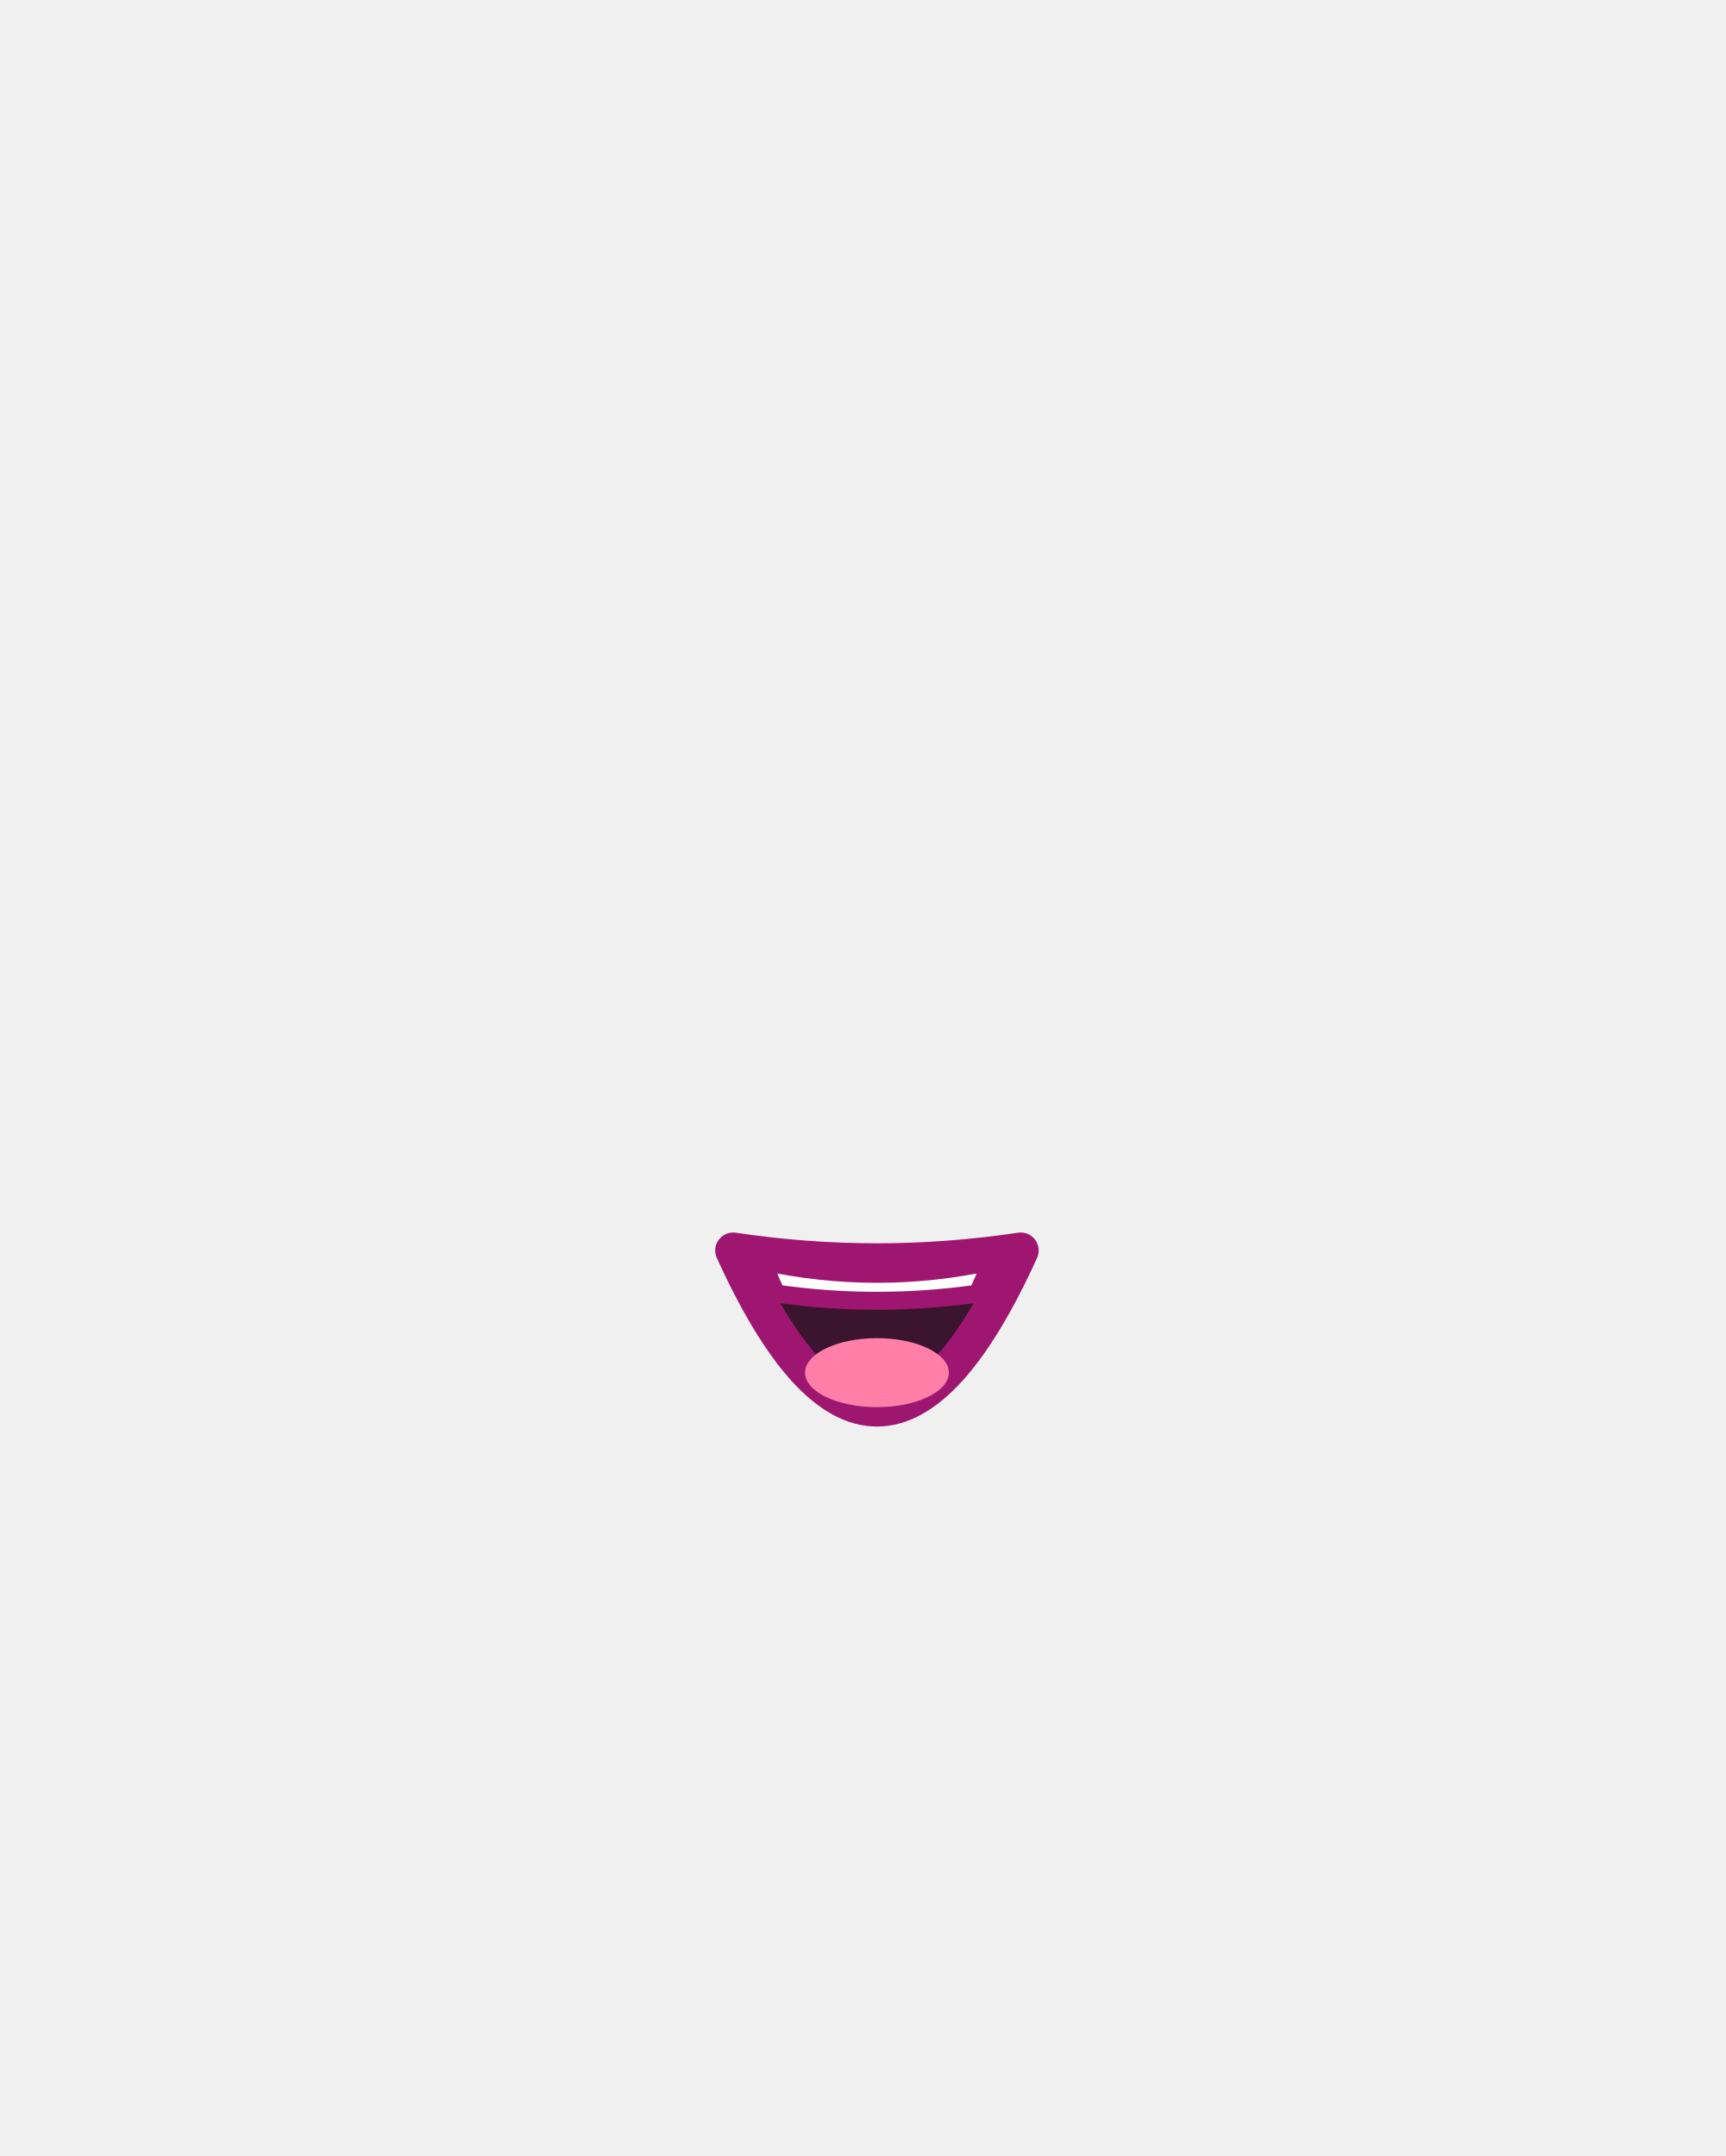
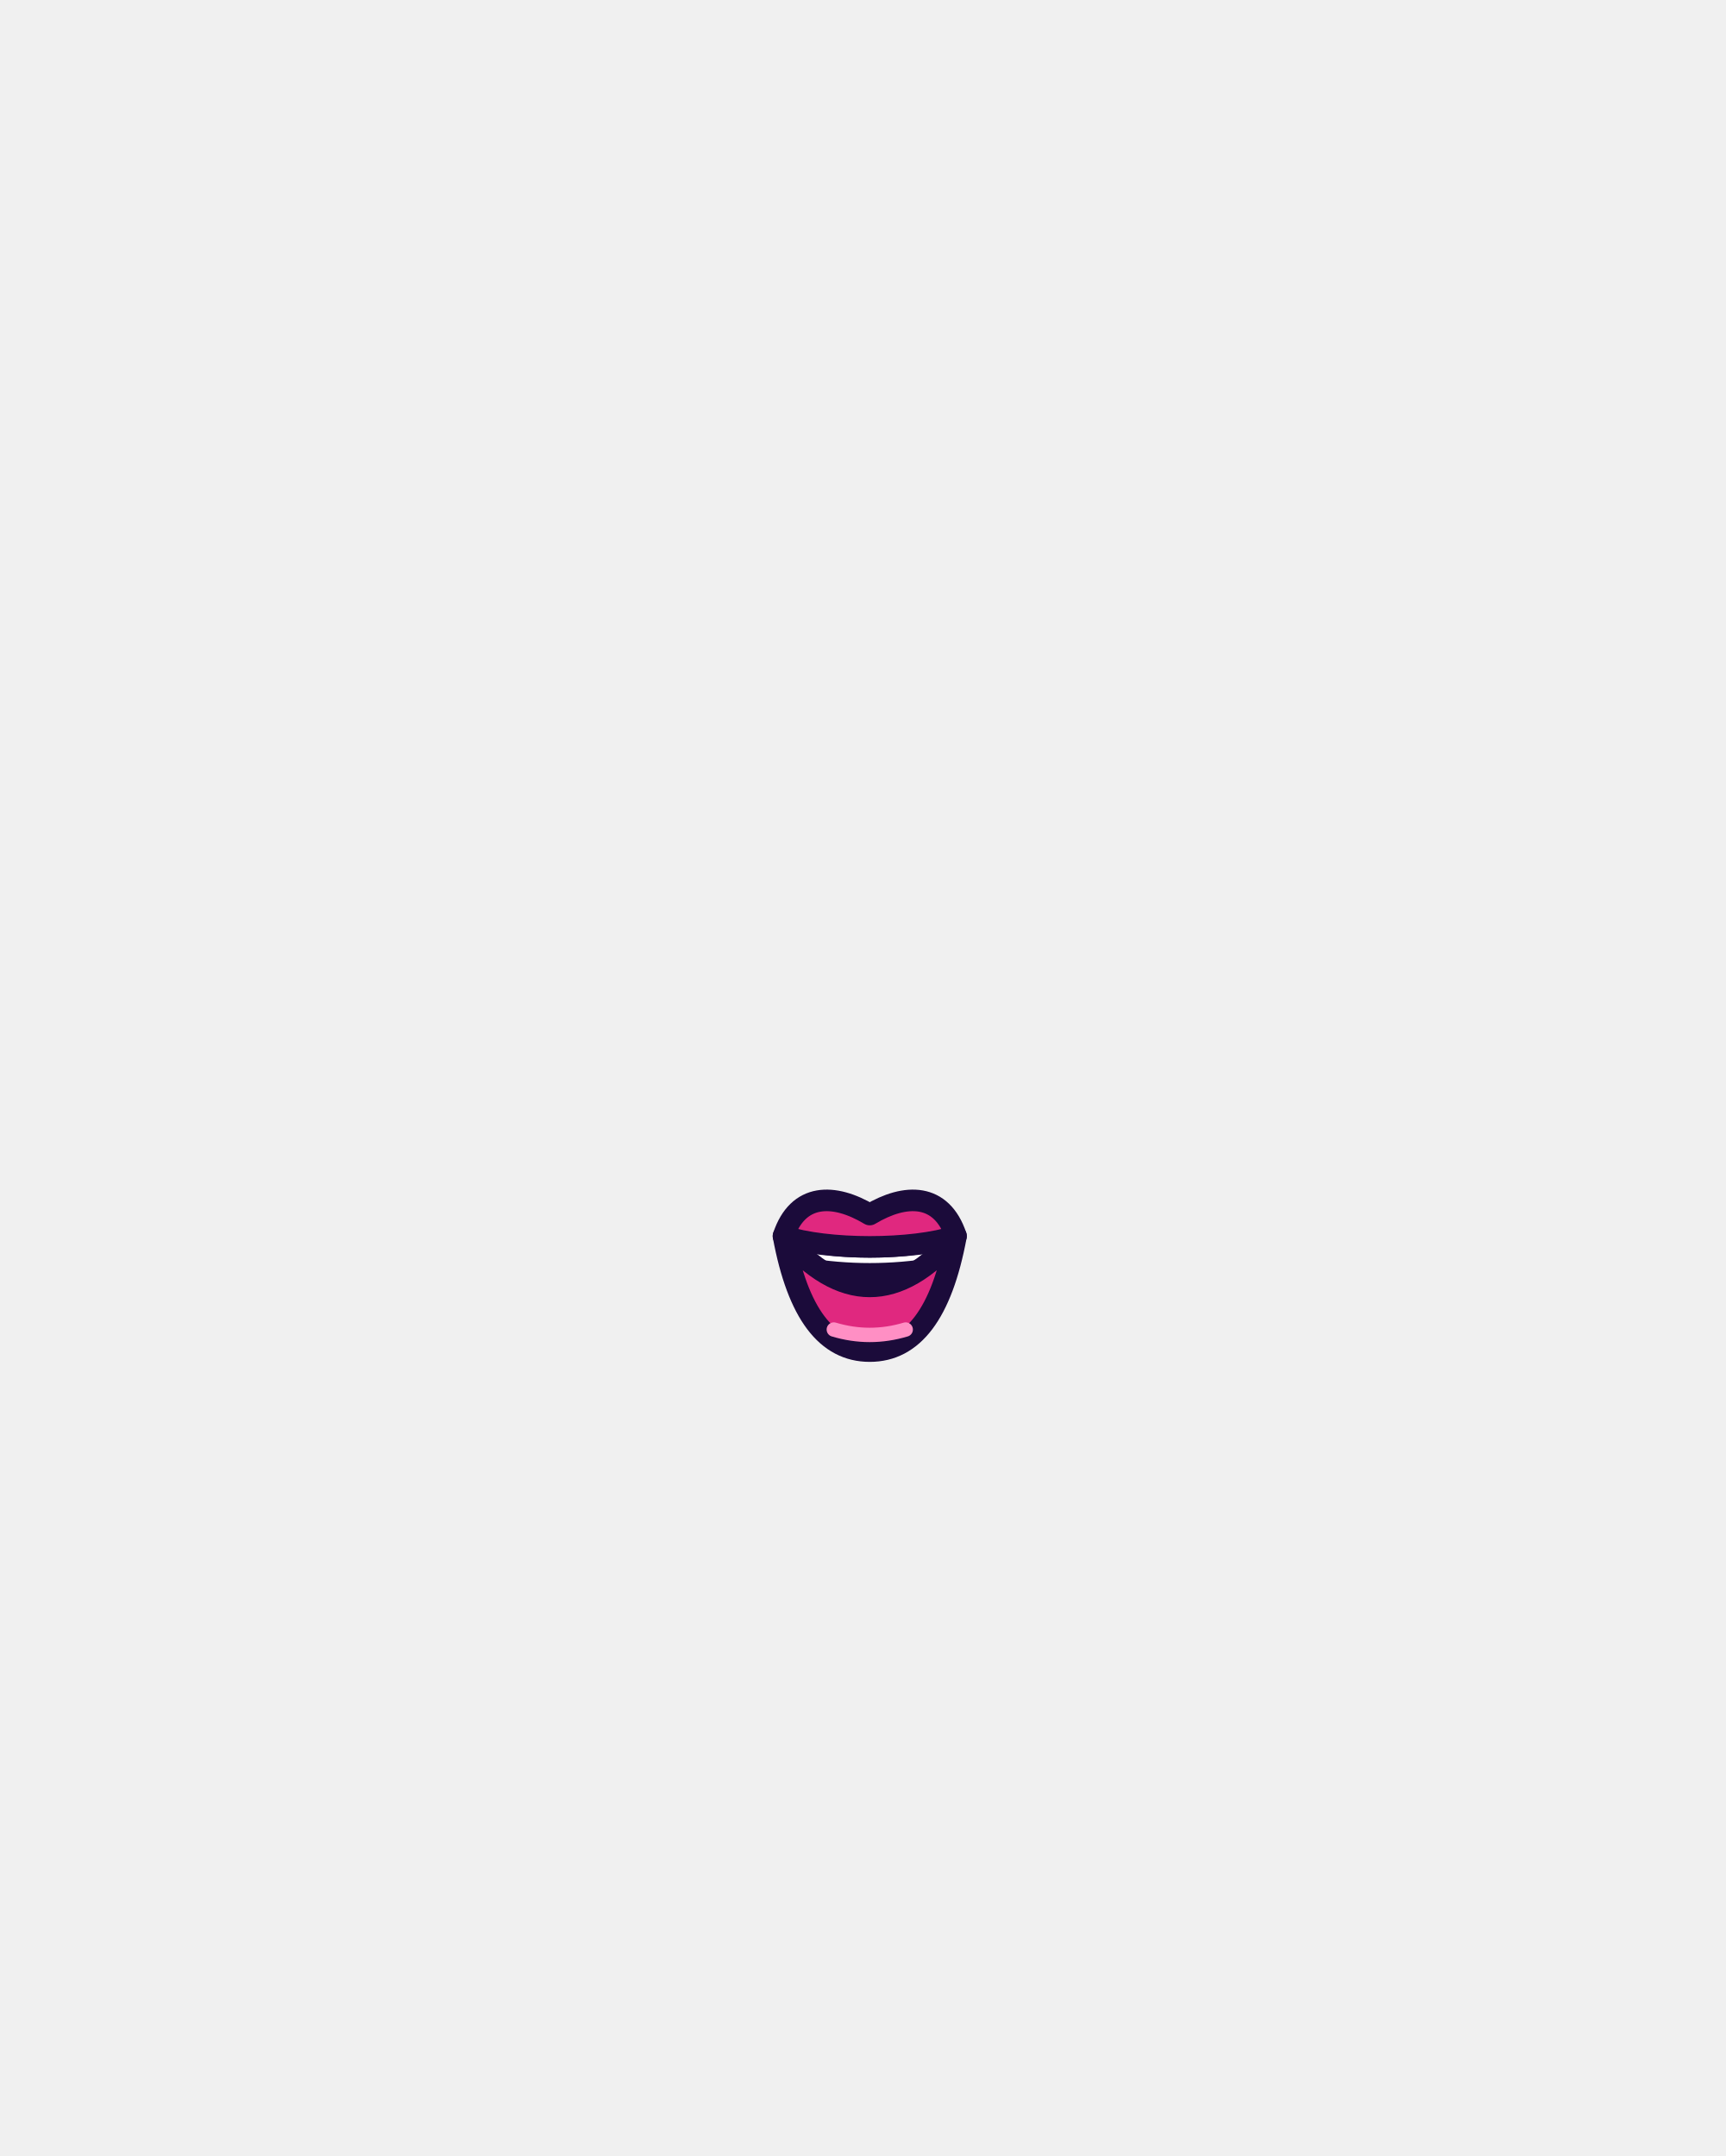
<svg xmlns="http://www.w3.org/2000/svg" viewBox="0 0 240 300" width="960" height="1200" overflow="visible">
-   <g stroke="#9E1670" stroke-width="5" stroke-linejoin="round" stroke-linecap="round">
-     <path d="M102 174 Q122 218 142 174 Q122 177 102 174 Z" fill="#3B1430" />
-     <ellipse cx="122" cy="191" rx="10" ry="4.8" fill="#FF7FA8" stroke="none" />
-     <path d="M106 175.5 Q122 179 138 175.5 L136 180 Q122 182 108 180 Z" fill="#FFFFFF" stroke-width="2.5" />
+   <g stroke="#1B0B3A" stroke-width="3" stroke-linejoin="round" stroke-linecap="round">
+     <path d="M109 172 Q121 186 133 172 Z" fill="#3B1430" stroke="none" />
+     <ellipse cx="121" cy="179" rx="6" ry="2.5" fill="#FF7FA8" stroke="none" />
+     <path d="M111 173 Q121 175 131 173 L130 176 Q121 177.5 112 176 Z" fill="#FFFFFF" stroke-width="2" />
+     <path d="M109 172 C111 166 116 166 121 169 C126 166 131 166 133 172 C127 174 115 174 109 172 Z" fill="#E0287F" />
+     <path d="M109 172 C111 182.8 115 188 121 188 C127 188 131 182.8 133 172 Q121 186 109 172 Z" fill="#E0287F" />
+     <path d="M116 185 Q121 186.5 126 185" fill="none" stroke="#FF8FC4" stroke-width="2" />
  </g>
</svg>
